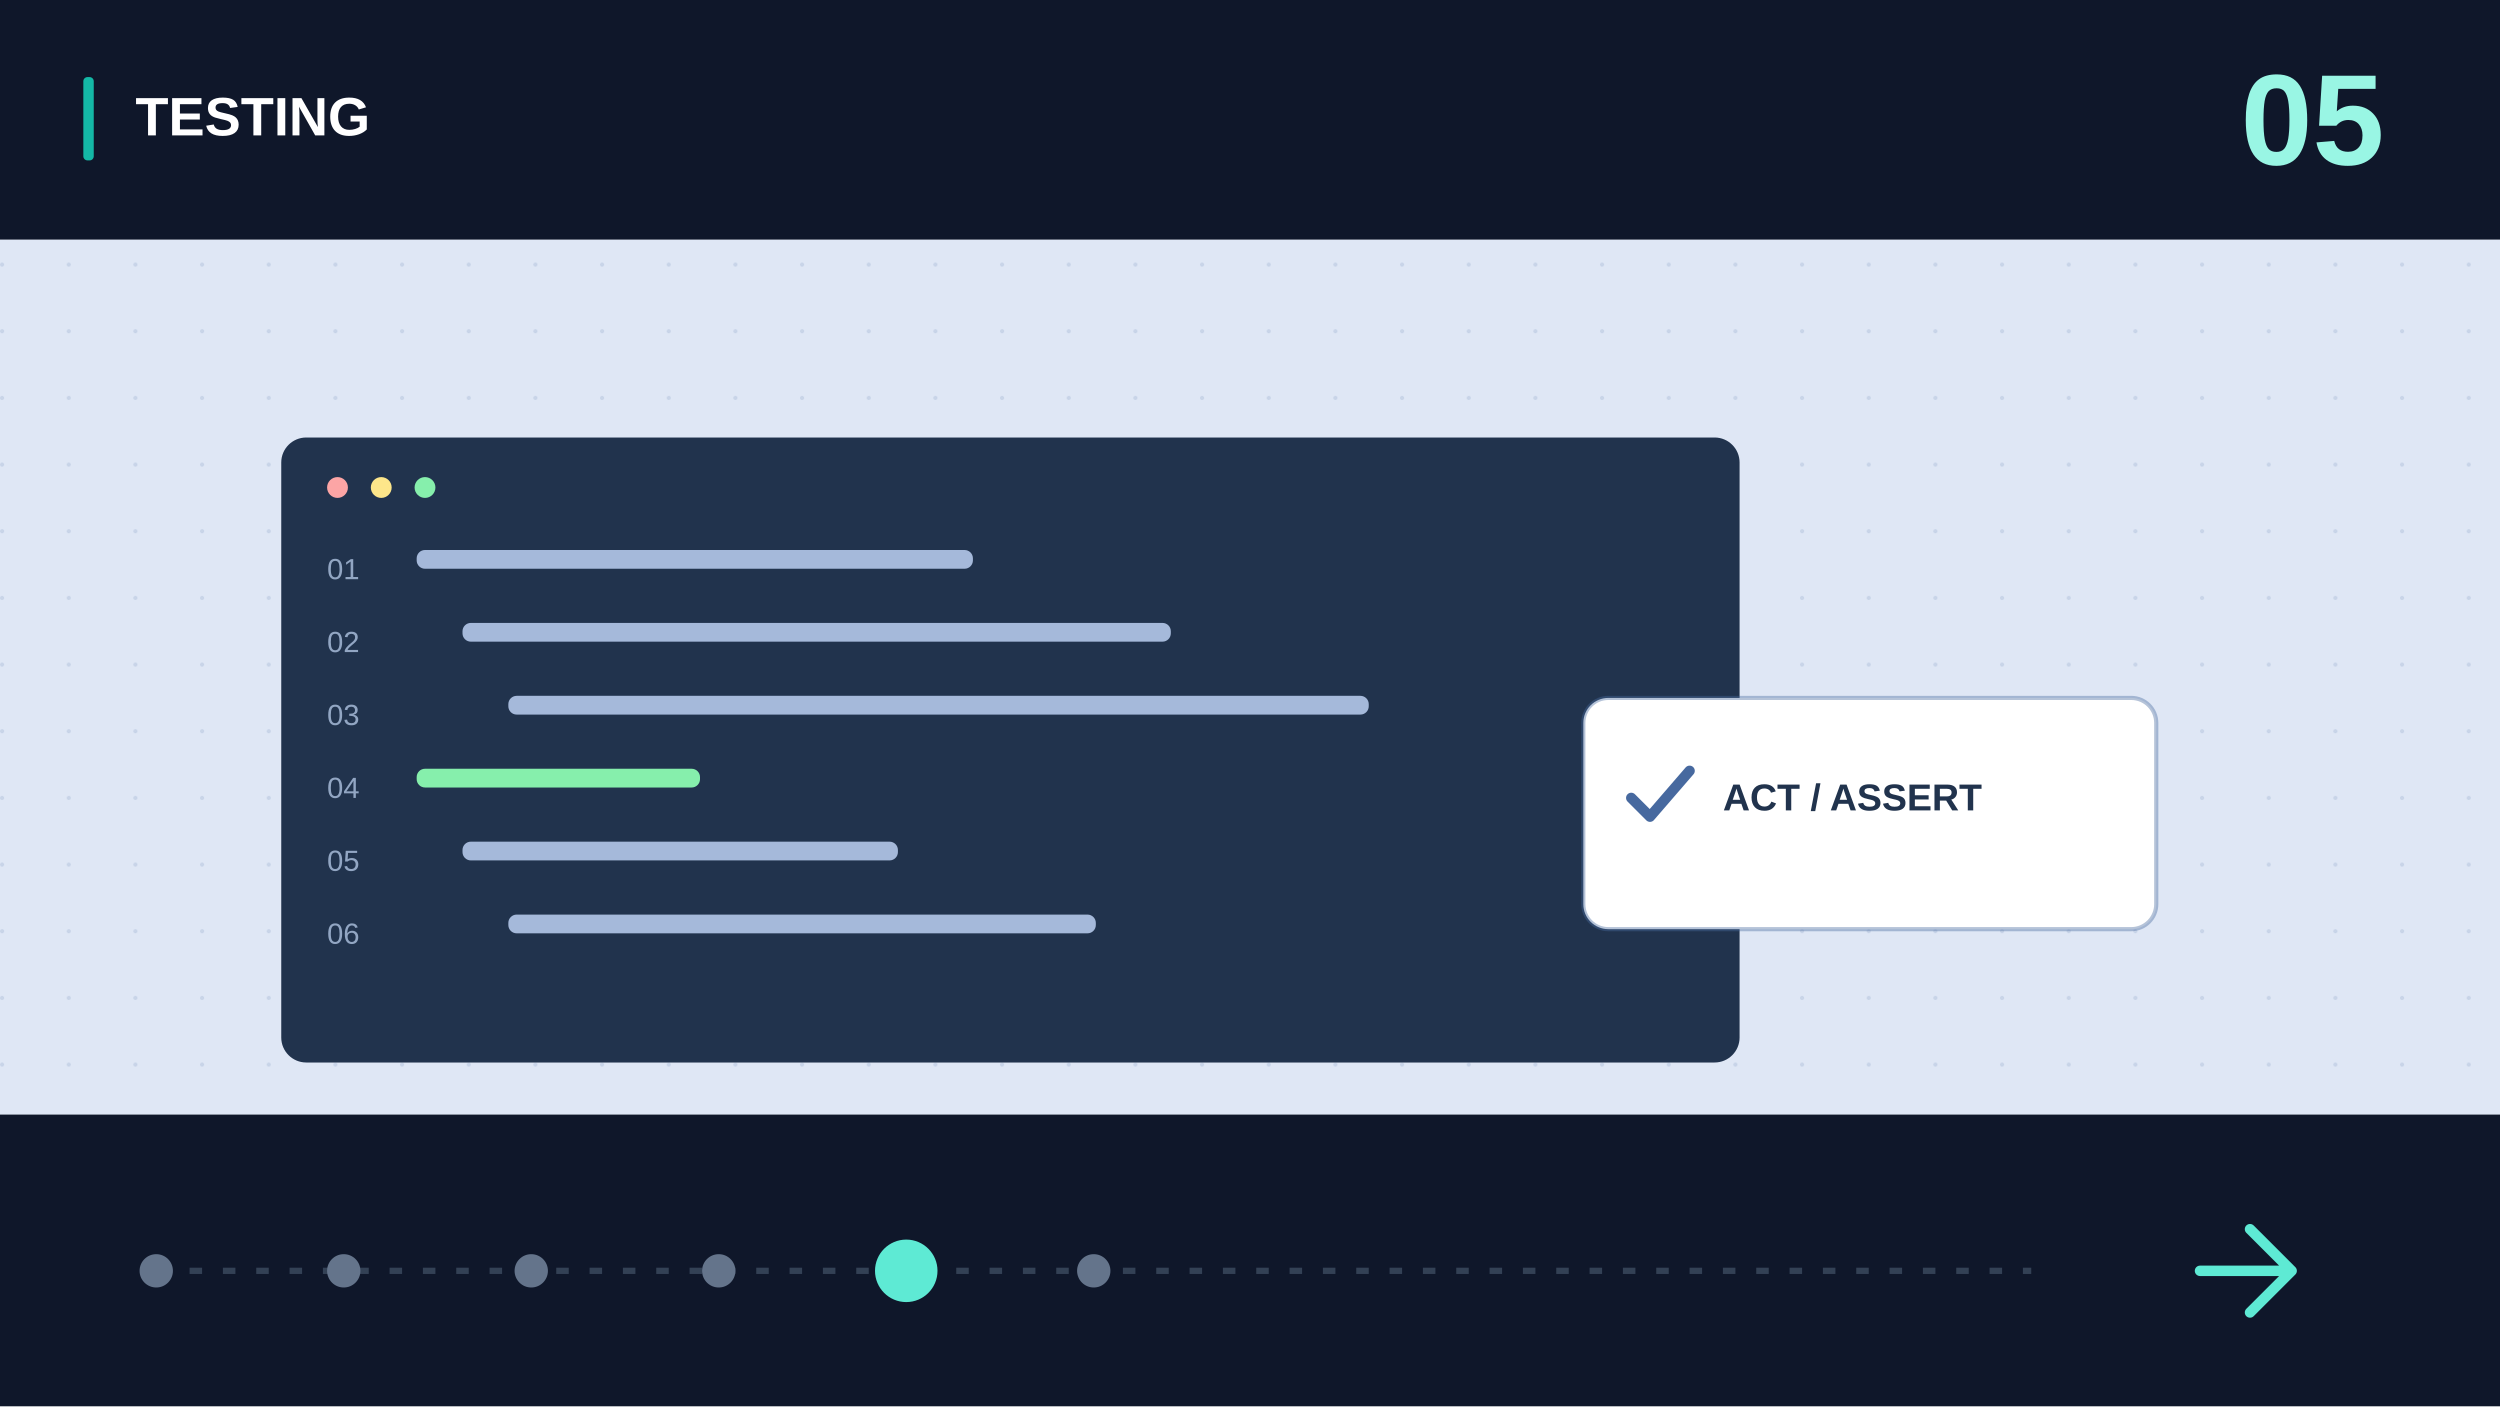
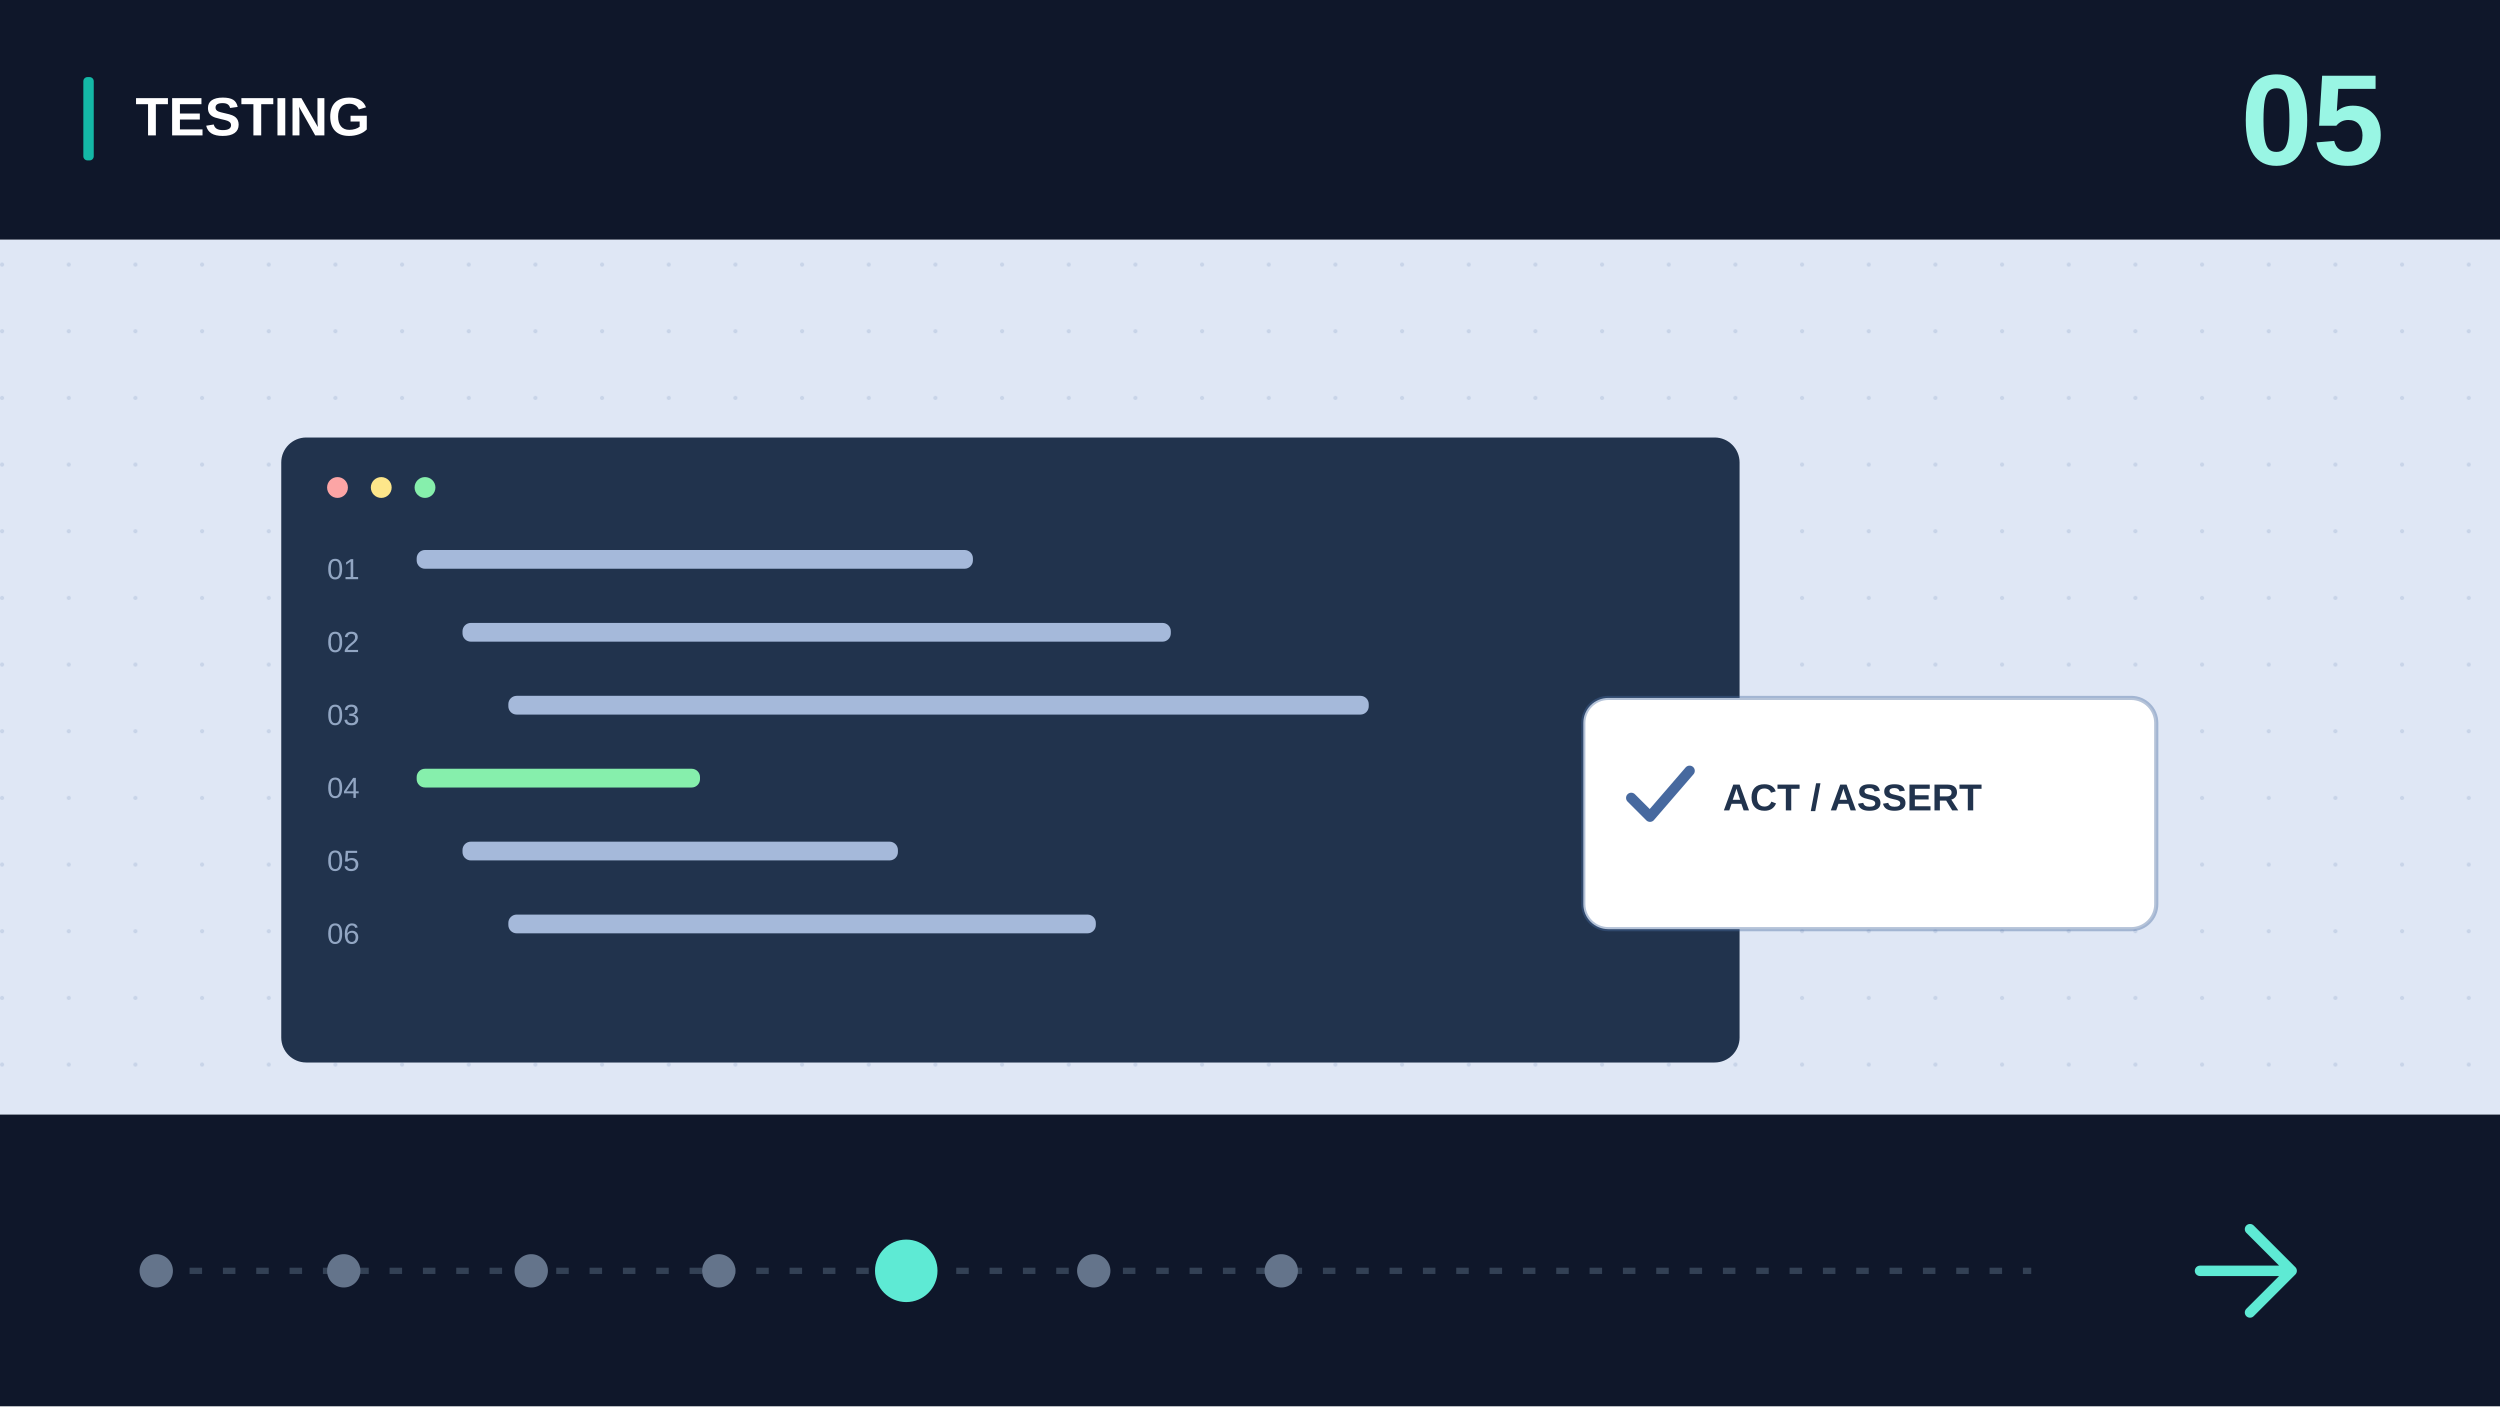
<svg xmlns="http://www.w3.org/2000/svg" width="1200" height="675" viewBox="0 0 1200 675">
  <rect width="1200" height="675" fill="#edf2f7" />
  <svg x="0" y="115" width="1200" height="420" viewBox="0 85 1200 420">
    <defs>
      <pattern id="grid" width="32" height="32" patternUnits="userSpaceOnUse">
        <circle cx="1" cy="1" r="1" fill="#47699f" opacity=".15" />
      </pattern>
    </defs>
    <rect x="0" y="0" width="1200" height="675" rx="0" fill="#dfe7f5" stroke="none" stroke-width="2" />
    <rect width="1200" height="675" fill="url(#grid)" />
    <text x="54" y="51" font-family="Arial, sans-serif" font-size="14" font-weight="600" fill="#21334d">ANTBLOG / ENGINEERING NOTES</text>
    <text x="1080" y="51" font-family="Arial, sans-serif" font-size="16" font-weight="500" fill="#21334d">518</text>
    <path d="M54 73L1146 73" stroke="#47699f33" stroke-width="3" fill="none" />
    <rect x="135" y="180" width="700" height="300" rx="12" fill="#21334d" stroke="none" stroke-width="2" />
    <circle cx="162" cy="204" r="5" fill="#fca5a5" stroke="none" stroke-width="3" />
    <circle cx="183" cy="204" r="5" fill="#fde68a" stroke="none" stroke-width="3" />
    <circle cx="204" cy="204" r="5" fill="#86efac" stroke="none" stroke-width="3" />
    <text x="157" y="248" font-family="Arial, sans-serif" font-size="14" font-weight="500" fill="#92a6c3">01</text>
    <rect x="200" y="234" width="267" height="9" rx="4" fill="#a5b9da" stroke="none" stroke-width="2" />
    <text x="157" y="283" font-family="Arial, sans-serif" font-size="14" font-weight="500" fill="#92a6c3">02</text>
    <rect x="222" y="269" width="340" height="9" rx="4" fill="#a5b9da" stroke="none" stroke-width="2" />
    <text x="157" y="318" font-family="Arial, sans-serif" font-size="14" font-weight="500" fill="#92a6c3">03</text>
    <rect x="244" y="304" width="413" height="9" rx="4" fill="#a5b9da" stroke="none" stroke-width="2" />
    <text x="157" y="353" font-family="Arial, sans-serif" font-size="14" font-weight="500" fill="#92a6c3">04</text>
    <rect x="200" y="339" width="136" height="9" rx="4" fill="#86efac" stroke="none" stroke-width="2" />
    <text x="157" y="388" font-family="Arial, sans-serif" font-size="14" font-weight="500" fill="#92a6c3">05</text>
    <rect x="222" y="374" width="209" height="9" rx="4" fill="#a5b9da" stroke="none" stroke-width="2" />
    <text x="157" y="423" font-family="Arial, sans-serif" font-size="14" font-weight="500" fill="#92a6c3">06</text>
    <rect x="244" y="409" width="282" height="9" rx="4" fill="#a5b9da" stroke="none" stroke-width="2" />
    <rect x="760" y="305" width="275" height="111" rx="12" fill="#ffffff" stroke="#47699f66" stroke-width="2" />
    <path d="M783 353l9 9 19-22" fill="none" stroke="#47699f" stroke-width="5" stroke-linecap="round" stroke-linejoin="round" />
    <text x="827" y="359" font-family="Arial, sans-serif" font-size="18" font-weight="700" fill="#21334d">ACT / ASSERT</text>
    <rect x="0" y="507" width="1200" height="168" rx="0" fill="#21334d" stroke="none" stroke-width="2" />
    <rect x="54" y="539" width="5" height="81" rx="0" fill="#47699f" stroke="none" stroke-width="2" />
    <text x="78" y="578" font-family="Arial, sans-serif" font-size="60" font-weight="700" fill="#ffffff">UNIT TESTING</text>
    <text x="80" y="620" font-family="Arial, sans-serif" font-size="20" font-weight="500" fill="#cbd5e1">Toi Noi · Testing / Series 06</text>
  </svg>
  <rect width="1200" height="115" fill="#0f172a" />
  <rect x="40" y="37" width="5" height="40" rx="2" fill="#14B8A6" />
  <text x="65" y="65" font-family="Arial,sans-serif" font-size="26" font-weight="700" fill="white">TESTING</text>
  <text x="1110" y="79" text-anchor="middle" font-family="Arial,sans-serif" font-size="62" font-weight="700" fill="#99f6e4">05</text>
  <rect y="535" width="1200" height="140" fill="#0f172a" />
  <path d="M75 610h900" stroke="#334155" stroke-width="3" stroke-dasharray="6 10" />
  <circle cx="75" cy="610" r="8" fill="#64748b" />
  <circle cx="165" cy="610" r="8" fill="#64748b" />
  <circle cx="255" cy="610" r="8" fill="#64748b" />
  <circle cx="345" cy="610" r="8" fill="#64748b" />
  <circle cx="435" cy="610" r="15" fill="#5eead4" />
  <circle cx="525" cy="610" r="8" fill="#64748b" />
+   <circle cx="615" cy="610" r="8" fill="#64748b" />
  <path d="m1080 590 20 20-20 20m-24-20h44" fill="none" stroke="#5eead4" stroke-width="5" stroke-linecap="round" stroke-linejoin="round" />
</svg>
